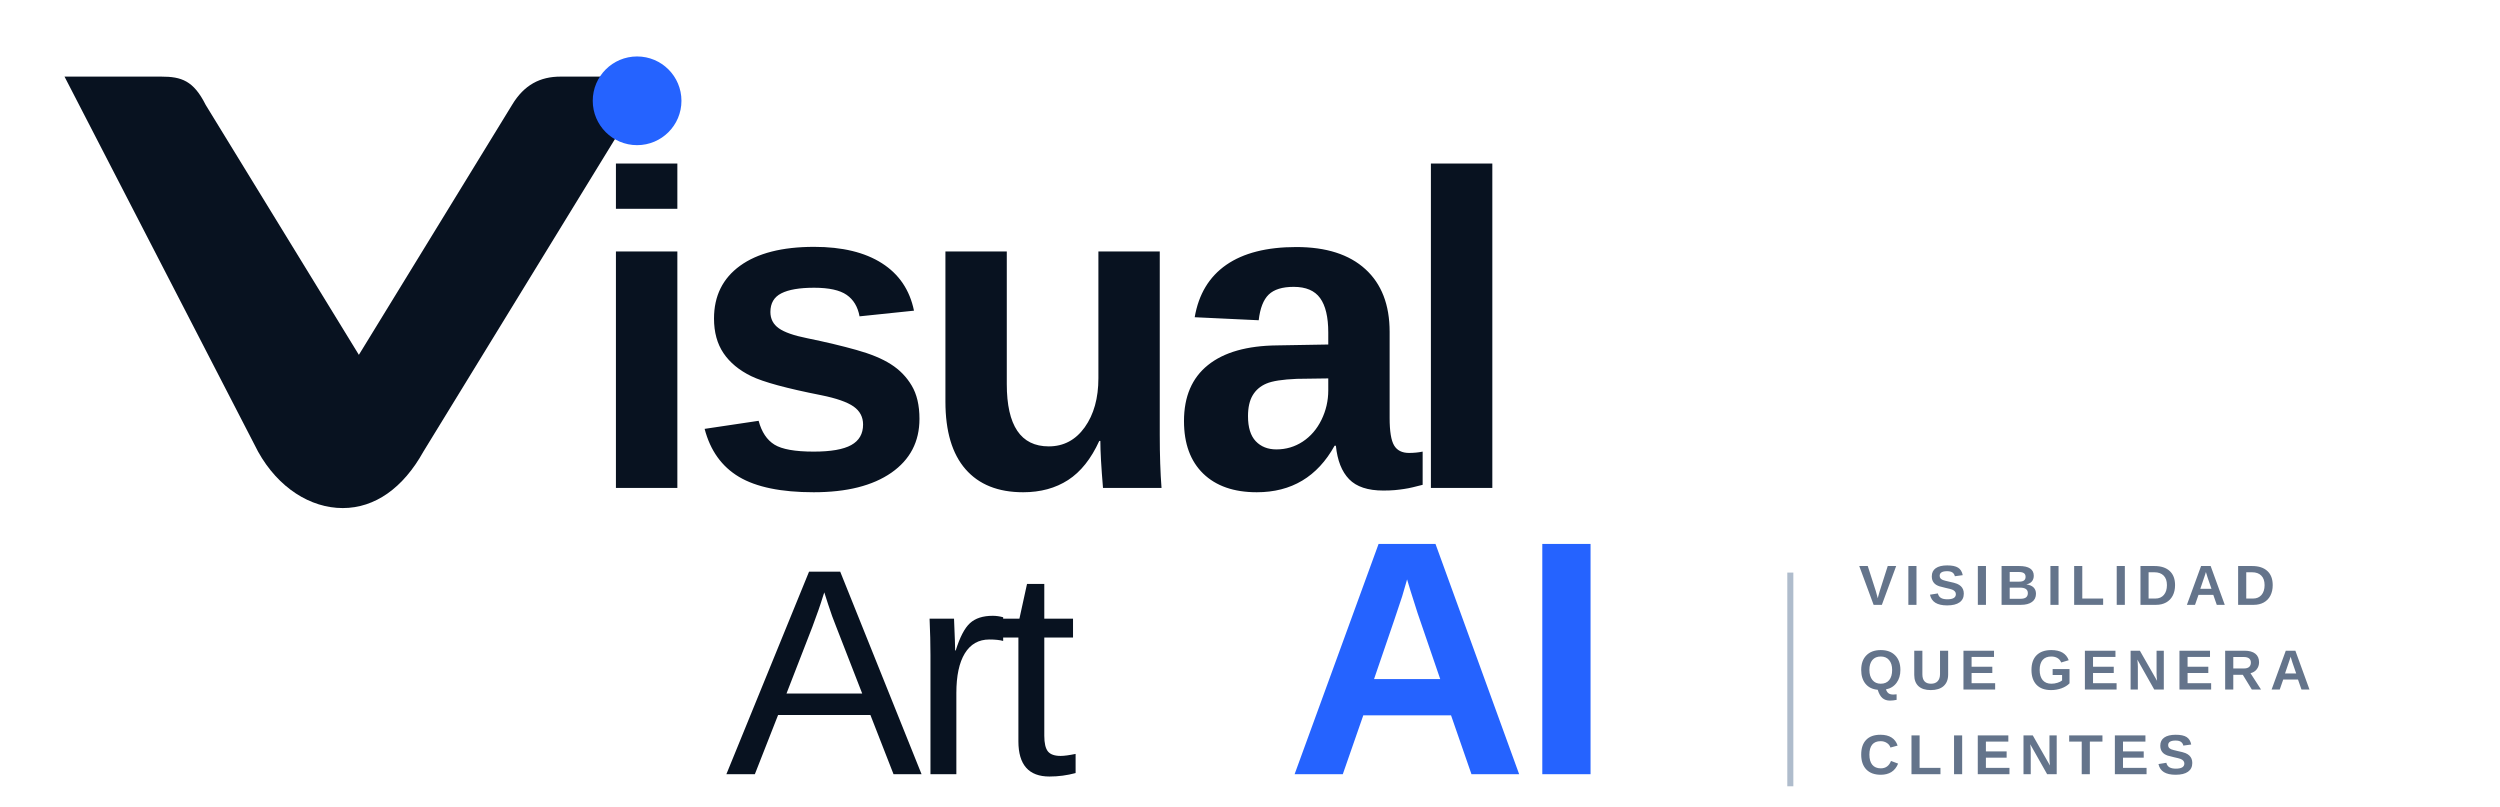
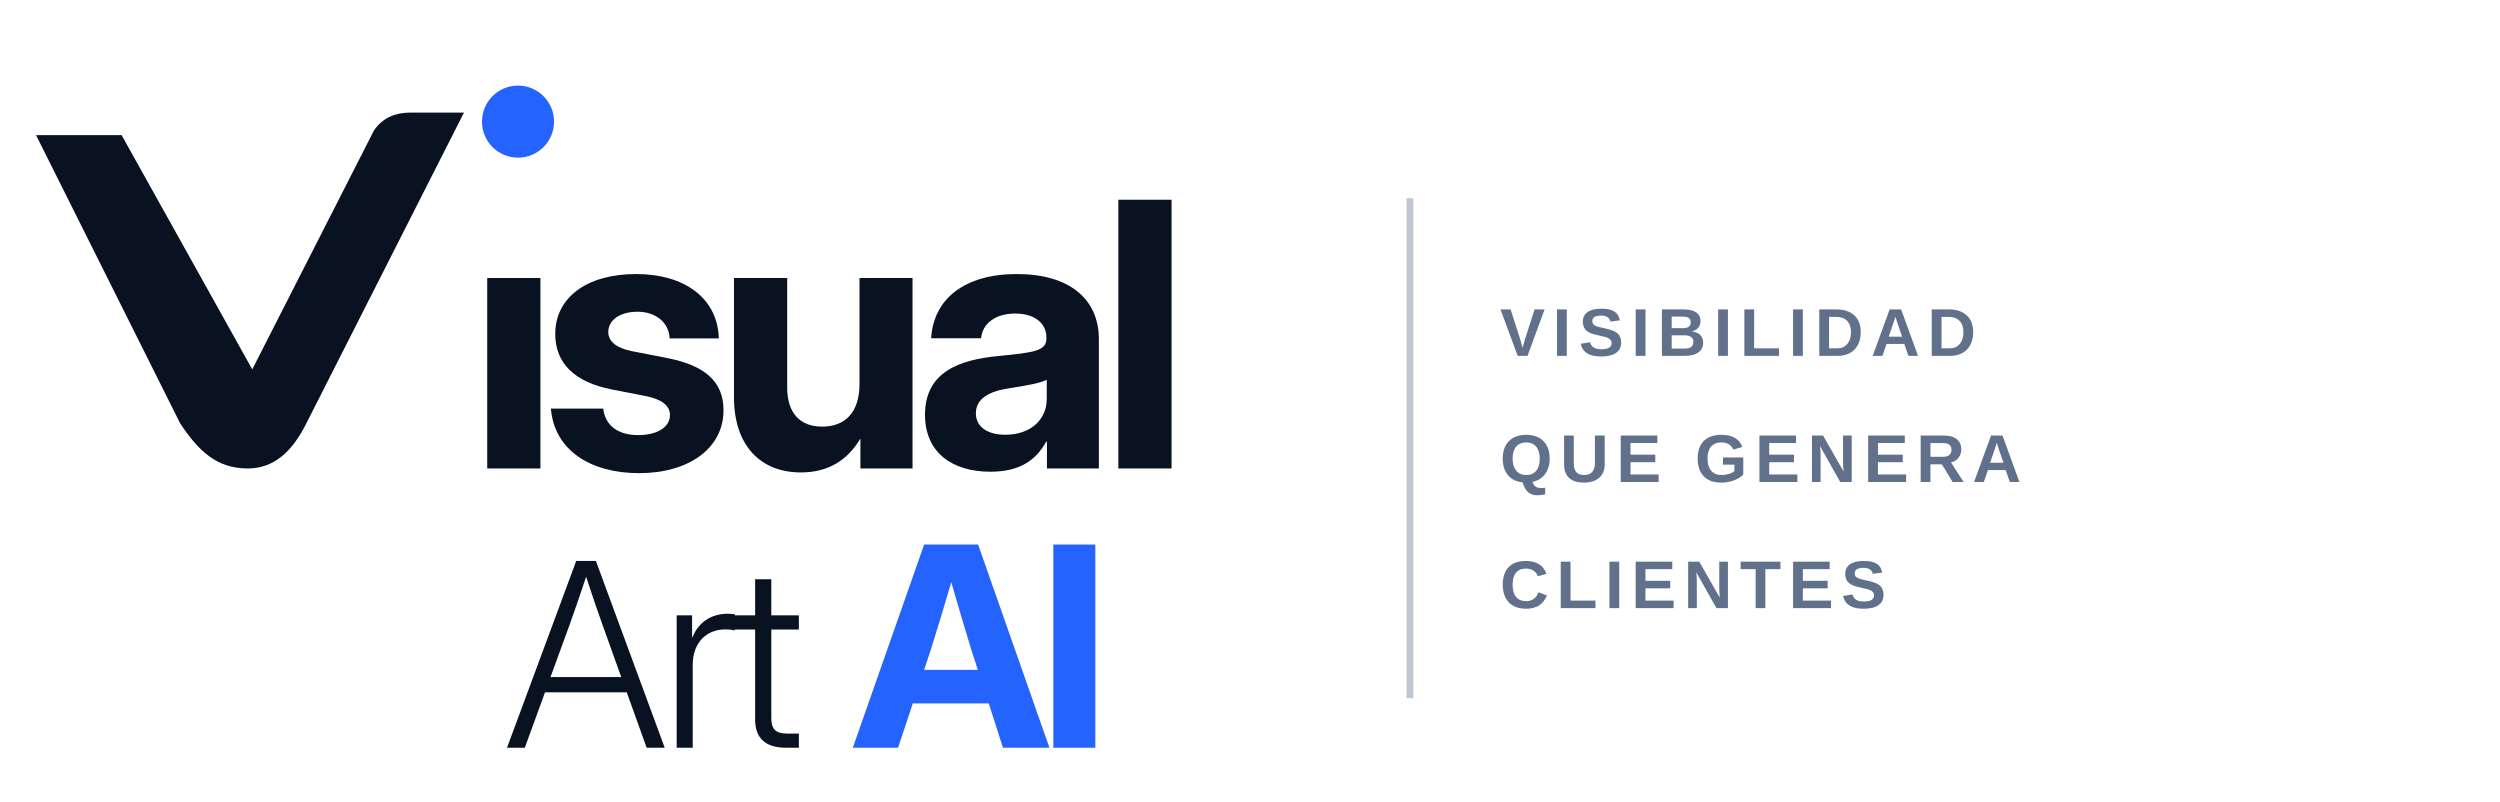
- <svg xmlns="http://www.w3.org/2000/svg" viewBox="0 0 620 200" role="img" aria-labelledby="brandtitle">
-   <path fill="#081220" d="M16 19h24c5 0 8 1 11 7l38 62 38-62c3-5 7-7 12-7h23l-57 93c-5 9-12 14-20 14s-16-5-21-14Z" />
-   <circle cx="158" cy="25" r="11" fill="#2563FF" />
-   <text x="145" y="121" font-family="Arial,Helvetica,sans-serif" font-weight="700" font-size="111" letter-spacing="-5" fill="#081220">isual</text>
-   <text x="180" y="192" font-family="Arial,Helvetica,sans-serif" font-weight="300" font-size="73" letter-spacing="-3" fill="#081220">Art</text>
-   <text x="319" y="192" font-family="Arial,Helvetica,sans-serif" font-weight="700" font-size="83" letter-spacing="-2" fill="#2563FF">AI</text>
-   <path d="M444 142V195" stroke="#AFBCCC" stroke-width="1.5" />
-   <g fill="#64748B" font-family="Arial,Helvetica,sans-serif" font-size="14" font-weight="700" letter-spacing="2">
-     <text x="461" y="150">VISIBILIDAD</text>
-     <text x="461" y="171">QUE GENERA</text>
-     <text x="461" y="192">CLIENTES</text>
+ <svg xmlns="http://www.w3.org/2000/svg" viewBox="0 0 555 178" role="img" aria-labelledby="logo-title">
+   <path d="M8 30H27L56 82L83 29C85 26 88 25 91 25H103L68 94C65 100 61 104 55 104C48 104 44 100 40 94L8 30Z" fill="#081220" />
+   <path d="M104 0H399V1056H104Z" transform="translate(104 104) scale(0.0400391 -0.0400391)" fill="#081220" />
+   <path d="M543 -26C819 -26 1011 112 1011 323C1011 478 913 570 700 612L500 651C419 668 372 703 372 757C372 820 433 869 534 869C638 869 710 806 712 721H985C979 941 799 1078 526 1078C251 1078 78 946 78 746C78 582 187 478 392 438L577 402C663 385 714 352 714 296C714 231 647 185 538 185C423 185 355 240 344 332H54C72 105 269 -26 543 -26Z" transform="translate(120.14 104) scale(0.0400391 -0.0400391)" fill="#081220" />
+   <path d="M475 -22C627 -22 734 46 805 166V0H1094V1056H800V469C800 305 715 232 593 232C470 232 399 307 399 449V1056H104V395C104 128 250 -22 475 -22Z" transform="translate(158.78 104) scale(0.0400391 -0.0400391)" fill="#081220" />
+   <path d="M427 -18C589 -18 680 46 736 149H740V0H1028V716C1028 942 862 1078 573 1078C283 1078 111 940 98 722H375C382 803 454 859 564 859C672 859 737 805 737 727V720C737 652 669 643 476 624C256 604 64 536 64 298C64 87 216 -18 427 -18ZM509 187C410 187 346 231 346 306C346 390 426 429 527 444C622 459 705 473 739 492V386C739 272 651 187 509 187Z" transform="translate(202.79 104) scale(0.0400391 -0.0400391)" fill="#081220" />
+   <path d="M399 1490H104V0H399Z" transform="translate(244.11 104) scale(0.0400391 -0.0400391)" fill="#081220" />
+   <path d="M20 0H162L323 442H975L1134 0H1278L729 1490H572ZM367 564 520 983C557 1086 596 1198 651 1364C705 1198 744 1086 781 983L931 564Z" transform="translate(112 166) scale(0.027832 -0.027832)" fill="#081220" />
+   <path d="M129 0H257V660C257 844 372 944 516 944C553 944 581 939 593 936V1065C580 1066 562 1069 537 1069C398 1069 298 994 255 880H252V1056H129Z" transform="translate(146.63 166) scale(0.027832 -0.027832)" fill="#081220" />
+   <path d="M539 1056H319V1344H190V1056H10V943H190V225C190 76 273 0 437 0H539V113H447C354 113 319 148 319 237V943H539Z" transform="translate(162.35 166) scale(0.027832 -0.027832)" fill="#081220" />
+   <path d="M9 0H341L449 325H1006L1110 0H1451L928 1490H532ZM532 571 583 725C631 877 677 1029 731 1214C784 1029 830 877 876 725L926 571Z" transform="translate(189.05 166) scale(0.0302734 -0.0302734)" fill="#2563FF" />
+   <path d="M419 1490H111V0H419Z" transform="translate(230.48 166) scale(0.0302734 -0.0302734)" fill="#2563FF" />
+   <circle cx="115" cy="27" r="8" fill="#2563FF" />
+   <path d="M313 44V155" stroke="#61718B" opacity=".4" stroke-width="1.5" />
+   <g fill="#61718B" font-family="Arial,sans-serif" font-size="15" font-weight="700" letter-spacing="1.65">
+     <text x="333" y="79">VISIBILIDAD</text>
+     <text x="333" y="107">QUE GENERA</text>
+     <text x="333" y="135">CLIENTES</text>
  </g>
</svg>
